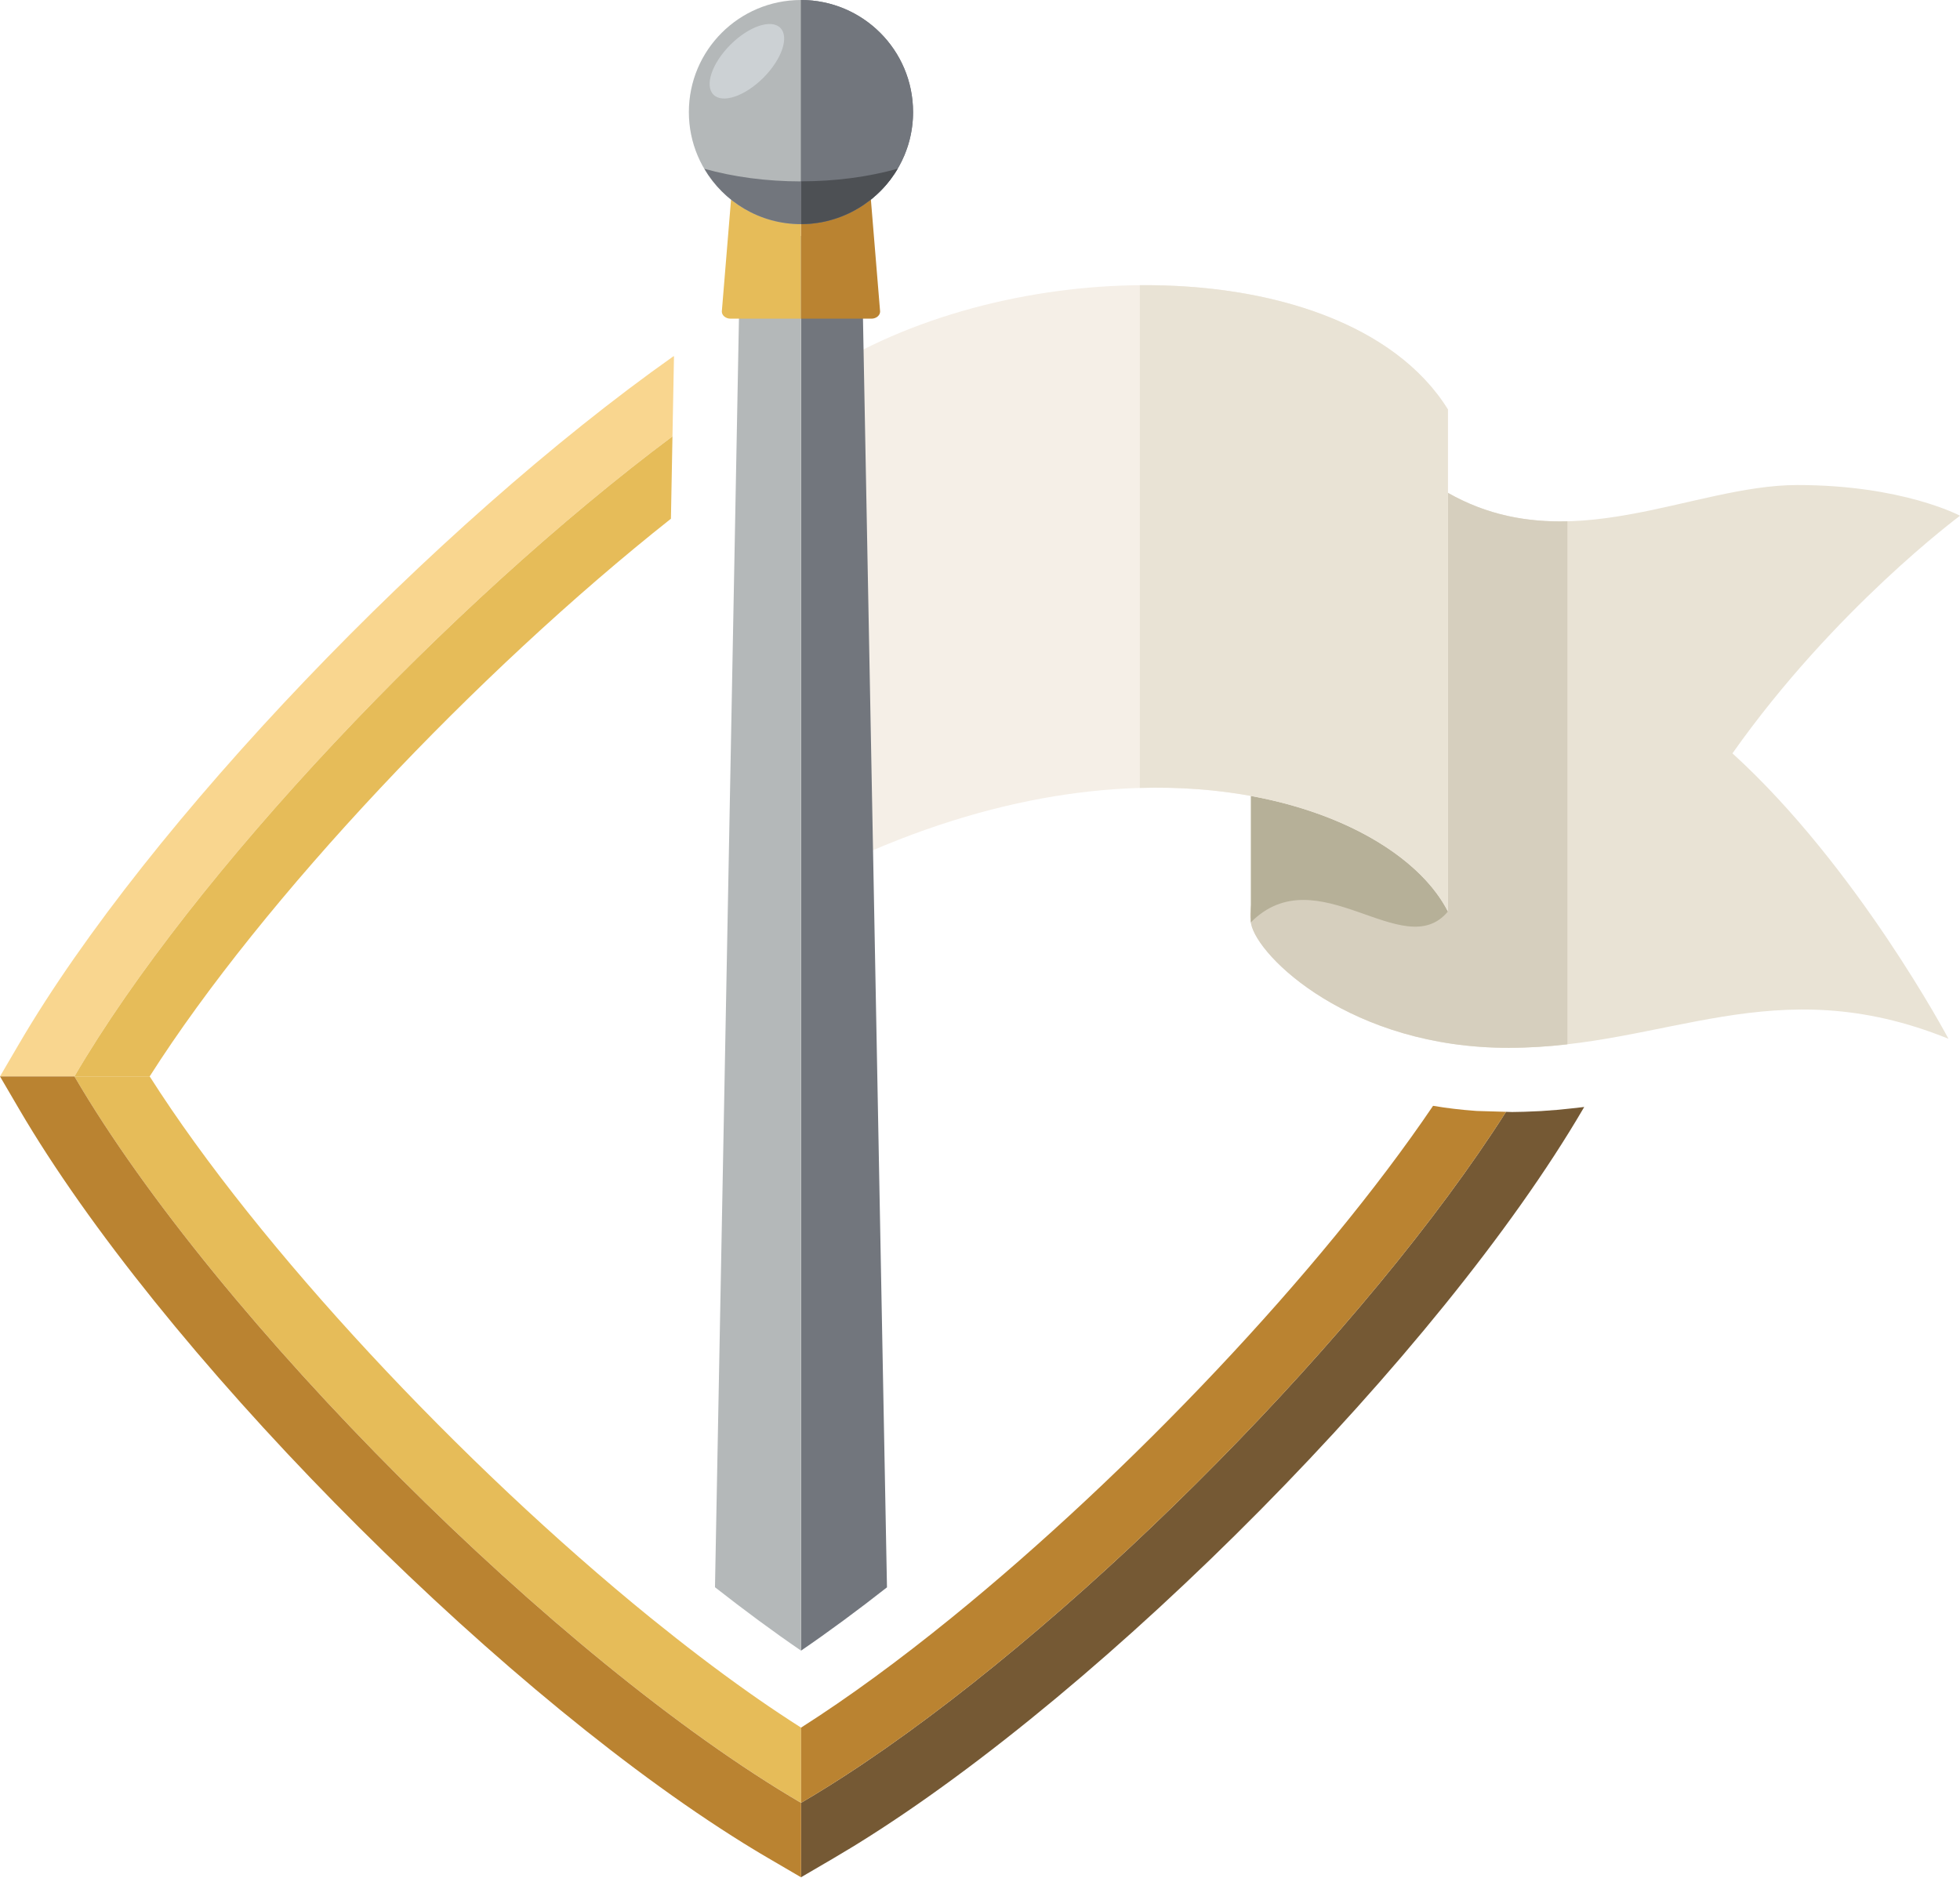
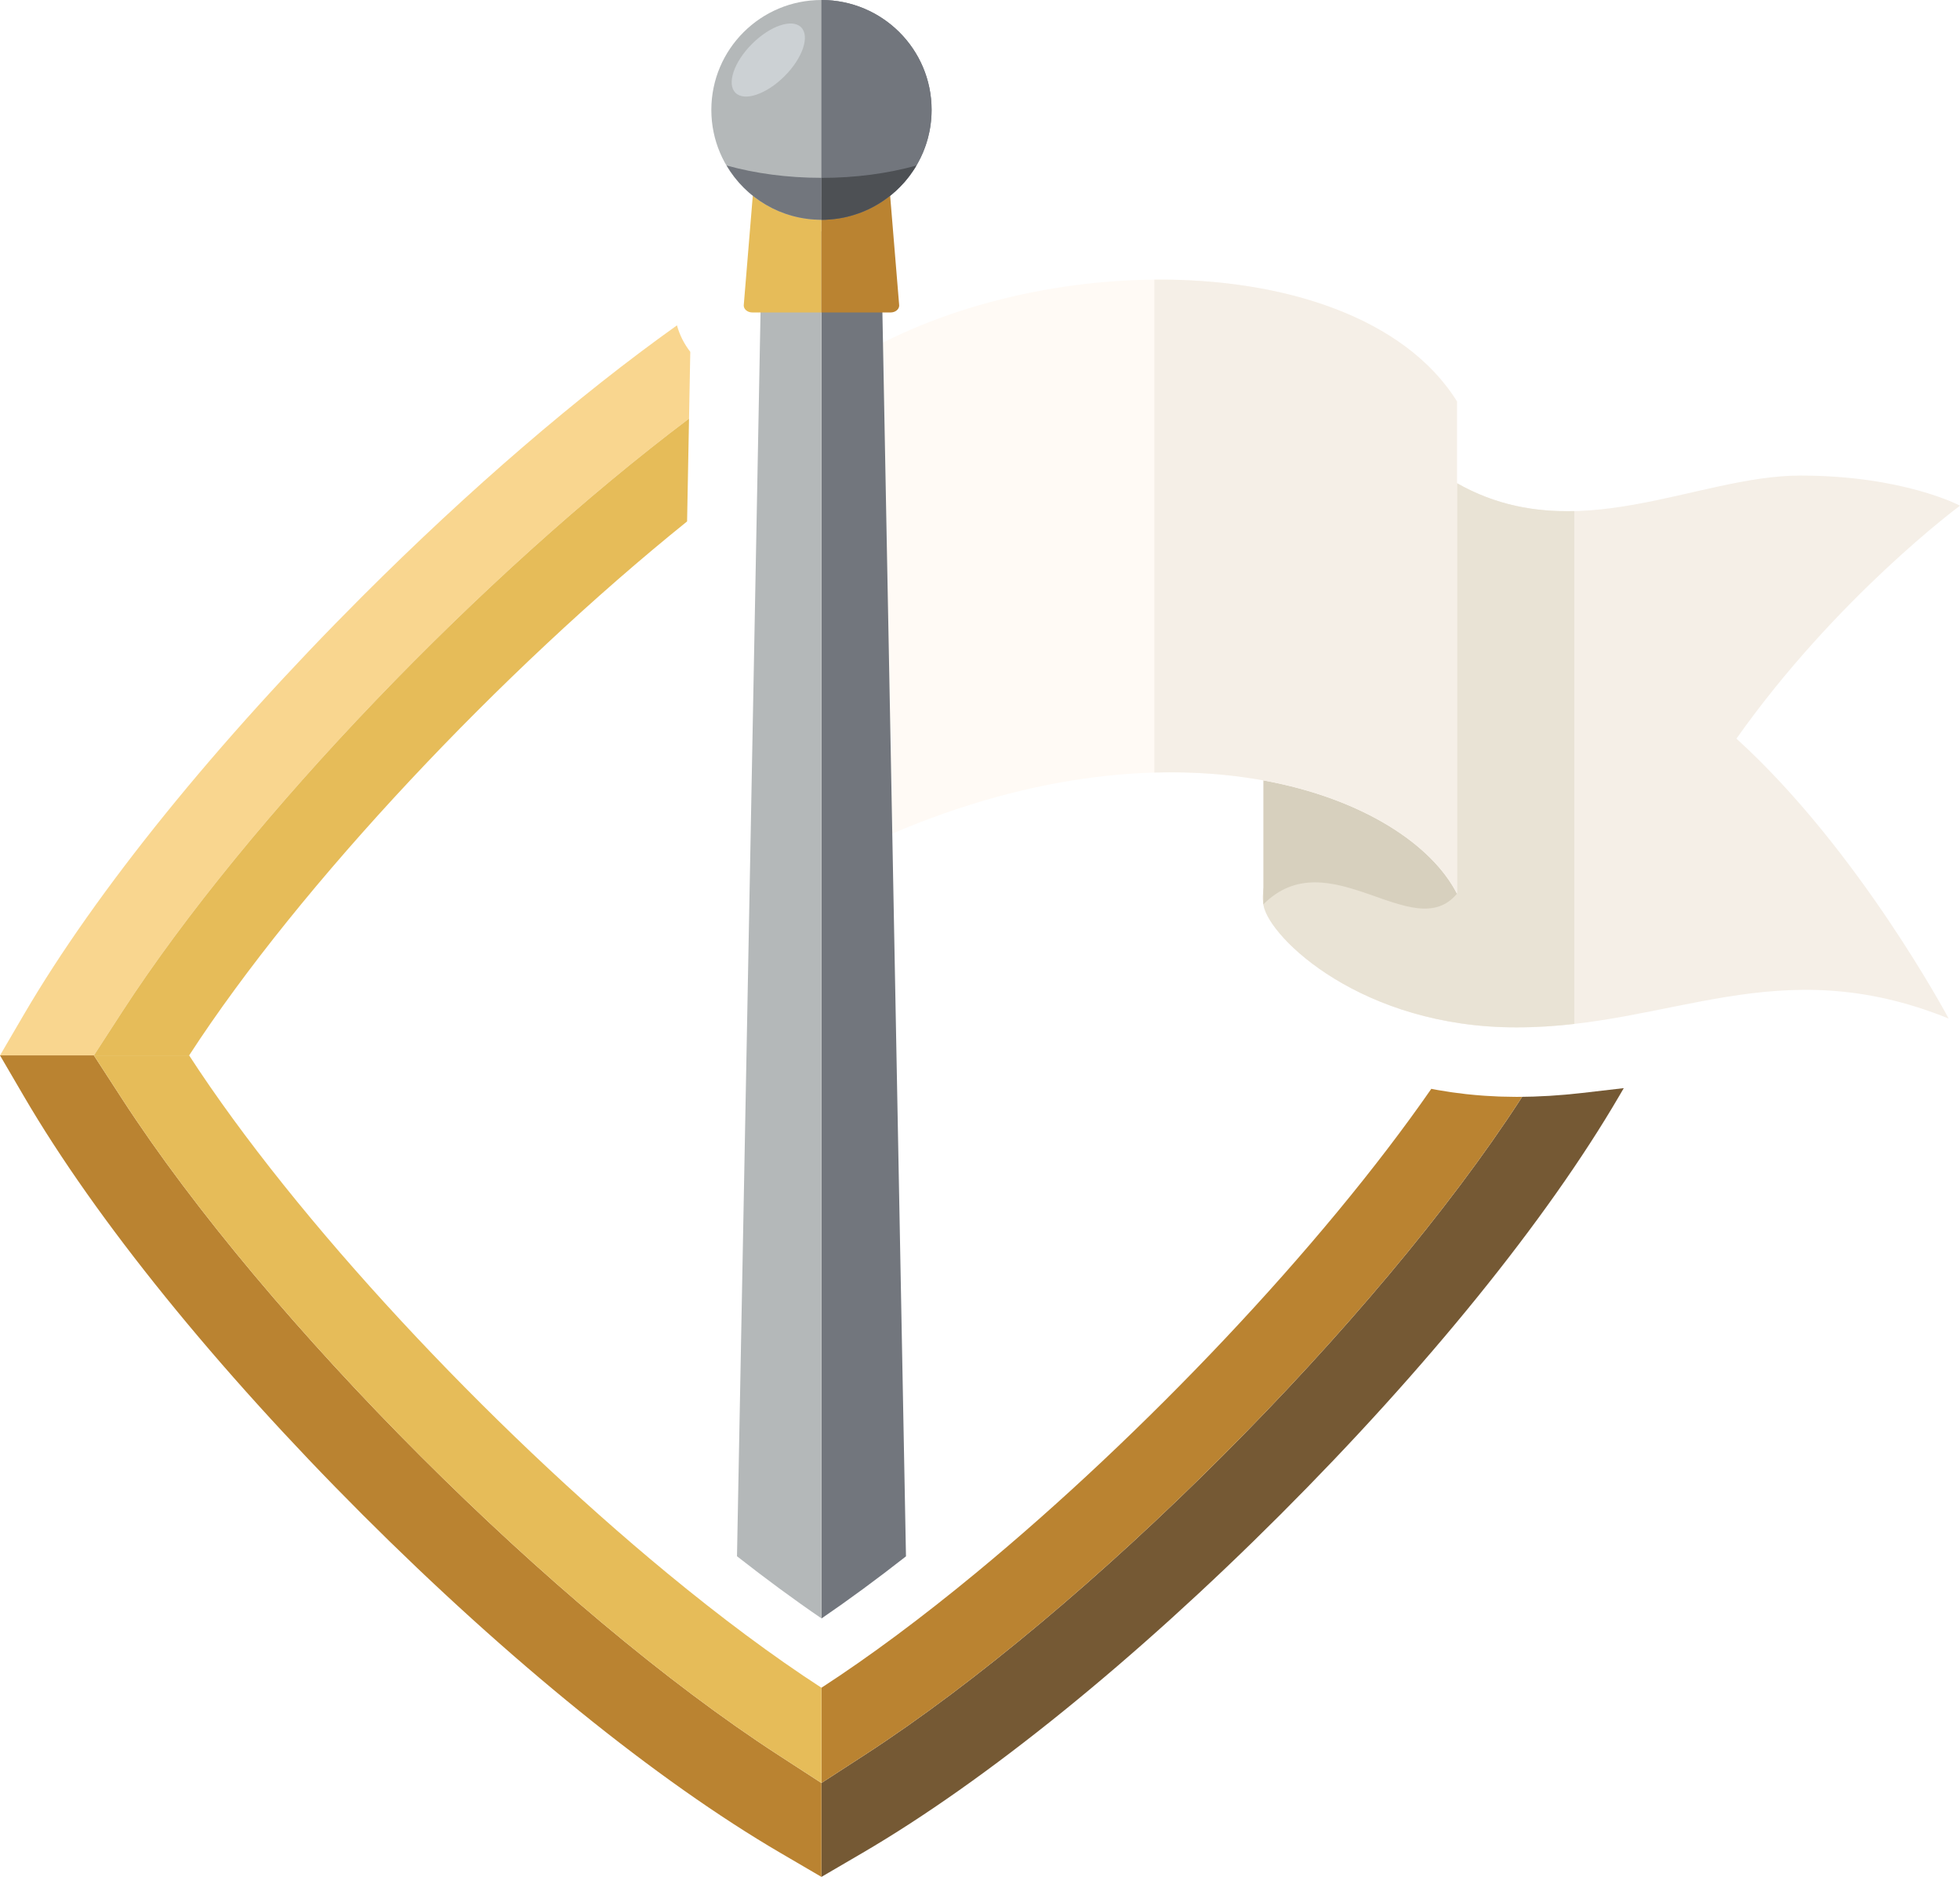
- <svg xmlns="http://www.w3.org/2000/svg" id="Ebene_2" data-name="Ebene 2" viewBox="0 0 610 584.4">
+ <svg xmlns="http://www.w3.org/2000/svg" id="Ebene_2" data-name="Ebene 2" viewBox="0 0 846.26 810.33">
  <defs>
    <style>
      .cls-1 {
        fill: #b4b8b9;
      }

      .cls-2 {
        fill: #f9d68f;
      }

      .cls-3 {
        fill: #f5efe7;
      }

      .cls-4 {
        fill: #4d5054;
      }

      .cls-5 {
        fill: #72767d;
      }

      .cls-6 {
-         fill: #d6cfbe;
+         fill: #fffaf5;
      }

      .cls-7 {
-         fill: #e9e3d5;
+         fill: #d7d0be;
      }

      .cls-8 {
-         fill: #b6b098;
+         fill: #e9e3d5;
      }

      .cls-9 {
        fill: #ccd1d4;
      }

      .cls-10 {
        fill: #e6bc59;
      }

      .cls-11 {
        fill: #ba8331;
      }

      .cls-12 {
        fill: #755934;
      }
    </style>
  </defs>
  <g id="vII">
    <g>
-       <path class="cls-10" d="M236.05,528.99c-1.03-.72-2.08-1.44-3.12-2.19-9.93-7.02-20.18-14.85-30.59-23.29-58.58-47.58-121.8-115.02-155.76-168.43h-23.42c44.25,75.72,150.43,181.9,226.15,226.15v-23.42c-4.33-2.76-8.76-5.7-13.26-8.82Z" />
-       <path class="cls-12" d="M490.91,344.86c-1.9.22-3.82.42-5.77.6-.21,0-.42.03-.63.05-1.59.14-3.19.26-4.82.36-.14,0-.28.01-.43.02-1.47.08-2.96.15-4.47.19-.19.01-.38.02-.57.02-1.19.04-2.39.06-3.6.07l-1.91-.06c-43.31,67.99-129.87,155.58-199.45,202.51-.76.52-1.53,1.03-2.29,1.54-6.04,4.02-11.95,7.72-17.67,11.07v23.16l7.4-4.33,2.69-1.57c1.73-1.01,3.47-2.05,5.23-3.13.72-.43,1.45-.88,2.18-1.33l.03-.02c77.76-48.15,181.47-152.84,225.89-228.85l.33-.56-2.14.25Z" />
-       <path class="cls-11" d="M459.76,345.85c-.16,0-.32-.02-.48-.03-.04-.01-.08-.01-.12-.01-4.6-.33-8.98-.86-13.15-1.57-35.07,51.79-94.5,114.4-149.79,159.31-16.23,13.19-32.11,24.84-46.91,34.26v23.42c5.73-3.35,11.64-7.05,17.67-11.07.76-.51,1.53-1.02,2.29-1.54,69.58-46.93,156.14-134.53,199.45-202.51l-8.96-.26Z" />
-       <path class="cls-2" d="M209.66,110.86C135.39,163.37,46.21,256.01,5.9,325l-5.9,10.09h23.16c36.87-63.08,116.72-147.31,186.13-199.26l.47-24.84s-.07-.09-.1-.13Z" />
-       <path class="cls-10" d="M23.16,335.09h23.42c35.22-55.37,101.89-125.84,162.23-173.61l.48-25.64c-69.41,51.94-149.26,136.18-186.13,199.26Z" />
-       <path class="cls-11" d="M23.16,335.09H0l5.9,10.09c43.65,74.69,144.55,177.08,221.83,226.3l3.65,2.3c.14.09.27.17.41.25.62.39,1.25.77,1.87,1.15,1.87,1.15,3.73,2.26,5.57,3.33l10.09,5.9v-23.16c-75.72-44.25-181.9-150.43-226.15-226.15Z" />
+       <path class="cls-2" d="M292.29,140.47c-42.74,30.48-89.57,70.73-135.83,116.98-63.05,63.05-114.95,127.17-146.14,180.55L.01,455.65h40.54l12.17-18.77c54.44-83.91,155.87-189.14,244.78-256.15l.54-28.83c-2.62-3.36-4.6-7.23-5.75-11.43Z" />
+       <path class="cls-10" d="M52.72,436.88l-12.17,18.77h41.12c47.89-73.82,134.88-165.99,214.99-230.53l.84-44.39c-88.91,67.01-190.34,172.24-244.78,256.15ZM52.72,436.88l-12.17,18.77h41.12c47.89-73.82,134.88-165.99,214.99-230.53l.84-44.39c-88.91,67.01-190.34,172.24-244.78,256.15ZM52.72,436.88l-12.17,18.77h41.12c47.89-73.82,134.88-165.99,214.99-230.53l.84-44.39c-88.91,67.01-190.34,172.24-244.78,256.15Z" />
+       <path class="cls-12" d="M683.21,471.87c-.22.02-.45.05-.68.07-1.62.18-3.3.36-5.12.53l-.4.03c-.38.04-.76.08-1.15.11-1.76.15-3.58.29-5.58.42l-.3.02c-.32.03-.63.05-.92.07-2.11.12-4.29.23-6.47.3-.14.01-.28.01-.39.02-1.67.05-3.34.09-4.99.1l-.58.9c-62.48,96.31-186.87,220.69-283.18,283.17l-18.78,12.18v40.54l17.66-10.32c53.38-31.19,117.5-83.09,180.55-146.14,63.05-63.05,114.96-127.17,146.15-180.55l2.06-3.53-17.88,2.08Z" />
+       <path class="cls-11" d="M654.95,473.56h-.05c-.36,0-.71-.01-1.06-.01-1.8-.01-3.6-.04-5.37-.1-.52-.01-1.05-.03-1.58-.05-1.88-.07-3.77-.17-5.61-.3-.47-.03-.95-.06-1.42-.1-1.87-.14-3.75-.3-5.58-.5-.44-.04-.88-.09-1.29-.13-1.86-.21-3.72-.44-5.53-.7-.4-.05-.79-.11-1.19-.17-1.82-.26-3.65-.56-5.43-.87-.38-.07-.75-.14-1.13-.21-.57-.1-1.15-.21-1.72-.33-47.45,68.39-124.19,149.26-196.69,209.08-22.99,18.98-45.56,35.83-66.63,49.5v41.12l18.78-12.18c96.31-62.48,220.7-186.86,283.18-283.17l.58-.9c-.76.02-1.51.02-2.26.02ZM654.95,473.56h-.05c-.36,0-.71-.01-1.06-.01-1.8-.01-3.6-.04-5.37-.1-.52-.01-1.05-.03-1.58-.05-1.88-.07-3.77-.17-5.61-.3-.47-.03-.95-.06-1.42-.1-1.87-.14-3.75-.3-5.58-.5-.44-.04-.88-.09-1.29-.13-1.86-.21-3.72-.44-5.53-.7-.4-.05-.79-.11-1.19-.17-1.82-.26-3.65-.56-5.43-.87-.38-.07-.75-.14-1.13-.21-.57-.1-1.15-.21-1.72-.33-47.45,68.39-124.19,149.26-196.69,209.08-22.99,18.98-45.56,35.83-66.63,49.5v41.12l18.78-12.18c96.31-62.48,220.7-186.86,283.18-283.17l.58-.9c-.76.02-1.51.02-2.26.02ZM654.95,473.56h-.05c-.36,0-.71-.01-1.06-.01-1.8-.01-3.6-.04-5.37-.1-.52-.01-1.05-.03-1.58-.05-1.88-.07-3.77-.17-5.61-.3-.47-.03-.95-.06-1.42-.1-1.87-.14-3.75-.3-5.58-.5-.44-.04-.88-.09-1.29-.13-1.86-.21-3.72-.44-5.53-.7-.4-.05-.79-.11-1.19-.17-1.82-.26-3.65-.56-5.43-.87-.38-.07-.75-.14-1.13-.21-.57-.1-1.15-.21-1.72-.33-47.45,68.39-124.19,149.26-196.69,209.08-22.99,18.98-45.56,35.83-66.63,49.5v41.12l18.78-12.18c96.31-62.48,220.7-186.86,283.18-283.17l.58-.9c-.76.02-1.51.02-2.26.02Z" />
+       <path class="cls-11" d="M335.9,757.61c-96.31-62.48-220.7-186.86-283.18-283.17l-12.18-18.78h.01s-40.54-.01-40.54-.01h-.01s10.32,17.67,10.32,17.67c31.19,53.38,83.09,117.5,146.14,180.55,63.06,63.05,127.18,114.95,180.56,146.14l17.65,10.32v-40.54l-18.77-12.18Z" />
+       <path class="cls-10" d="M288.06,679.19c-77.68-64.09-160.22-152.35-206.4-223.53,0,0,0-.01.01-.01h-41.13s12.18,18.79,12.18,18.79c62.48,96.31,186.87,220.69,283.18,283.17l18.77,12.18v-41.12c-21.06-13.66-43.62-30.51-66.61-49.48ZM288.06,679.19c-77.68-64.09-160.22-152.35-206.4-223.53,0,0,0-.01.01-.01h-41.13s12.18,18.79,12.18,18.79c62.48,96.31,186.87,220.69,283.18,283.17l18.77,12.18v-41.12c-21.06-13.66-43.62-30.51-66.61-49.48ZM288.06,679.19c-77.68-64.09-160.22-152.35-206.4-223.53,0,0,0-.01.01-.01h-41.13s12.18,18.79,12.18,18.79c62.48,96.31,186.87,220.69,283.18,283.17l18.77,12.18v-41.12c-21.06-13.66-43.62-30.51-66.61-49.48Z" />
    </g>
    <g>
      <g>
-         <path class="cls-7" d="M450.63,153.42c37.45,21.34,76-2.43,108.76-2.43s50.62,9.56,50.62,9.56c0,0-39.02,28.89-70.83,73.97,38.86,35.36,67.23,88.85,67.23,88.85-54.38-21.99-87.76,2.75-136.81,2.82-49.05.07-78.3-28.35-80.24-38.71-1.93-10.35,9.56-26.01,9.56-26.01l45.29-28.21s-31.03-101.18,6.43-79.84Z" />
-         <path class="cls-6" d="M487.81,162.28v162.82c-5.87.68-11.92,1.09-18.22,1.09-49.04.08-78.3-28.36-80.24-38.7-1.94-10.36,9.57-26.01,9.57-26.01l45.28-28.21s-31.03-101.19,6.43-79.85c12.36,7.03,24.82,9.18,37.18,8.86Z" />
-         <path class="cls-8" d="M450.63,283.75c-13.75,16.57-40.65-17.43-61.34,3.38v-54.46l25.71.36,30.5,16.4,5.13,34.33Z" />
-         <path class="cls-3" d="M268.61,108.84c61.39-31.05,153.69-26.99,182.02,18.63v156.28c-15.79-31.07-87.4-58.49-179.58-18.8l-2.44-156.1Z" />
-         <path class="cls-7" d="M450.63,127.47v156.27c-10.55-20.76-46.02-39.89-95.89-38.46V88.79c41.16-.38,79.38,12.11,95.89,38.68Z" />
+         <path class="cls-3" d="M629.07,208.62c51.04,29.02,103.58-3.3,148.21-3.3s68.98,13,68.98,13c0,0-53.18,39.28-96.53,100.58,52.96,48.09,91.62,120.83,91.62,120.83-74.11-29.9-119.59,3.74-186.44,3.84s-106.71-38.56-109.34-52.64c-2.64-14.08,13.03-35.37,13.03-35.37l61.72-38.36s-42.29-137.59,8.76-108.57Z" />
+         <path class="cls-8" d="M679.74,220.67v221.4c-8,.92-16.25,1.48-24.83,1.48-66.84.1-106.71-38.56-109.35-52.63-2.64-14.09,13.04-35.37,13.04-35.37l61.71-38.36s-42.29-137.6,8.76-108.58c16.84,9.56,33.83,12.48,50.67,12.04Z" />
+         <path class="cls-7" d="M629.07,385.85c-18.74,22.54-55.4-23.71-83.59,4.59v-74.06l35.03.49,41.57,22.3,6.99,46.68Z" />
+         <path class="cls-6" d="M381.02,148.01c83.66-42.23,209.45-36.7,248.05,25.33v212.51c-21.52-42.25-119.11-79.54-244.72-25.57l-3.33-212.27Z" />
+         <path class="cls-3" d="M629.08,173.33v212.5c-14.38-28.23-62.71-54.24-130.67-52.29V120.73c56.1-.51,108.17,16.47,130.67,52.6Z" />
      </g>
      <g>
-         <path class="cls-5" d="M276.05,494.14c-9.12,7.16-18.07,13.77-26.74,19.7-.01-.01-.02-.01-.03-.02V73.45h18.81l.49,25.75.18,9.57,1.18,62.55,1.77,93.35,4.34,229.48Z" />
-         <path class="cls-1" d="M249.28,73.45v440.38c-8.68-5.94-17.64-12.57-26.76-19.72l6.1-322.75,1.36-72.16.49-25.75h18.81Z" />
-         <path class="cls-10" d="M249.28,99.2h-21.93c-1.49,0-2.7-1-2.7-2.23l2.87-34.85,21.75.34v36.74Z" />
-         <path class="cls-11" d="M249.28,99.2h21.93c1.49,0,2.7-1,2.7-2.23l-2.87-34.85-21.75.34v36.74Z" />
+         <path class="cls-5" d="M391.16,671.95c-12.42,9.73-24.63,18.72-36.44,26.79-.01-.01-.03-.01-.04-.03V99.88h25.64l.67,35.02.25,13.01,1.61,85.06,2.41,126.94,5.91,312.05Z" />
+         <path class="cls-1" d="M354.68,99.88v598.84c-11.83-8.07-24.05-17.09-36.47-26.82l8.31-438.88,1.85-98.12.67-35.02h25.64Z" />
+         <path class="cls-10" d="M354.68,134.9h-29.88c-2.03,0-3.68-1.36-3.68-3.03l3.91-47.39,29.65.47v49.96Z" />
+         <path class="cls-11" d="M354.68,134.9h29.88c2.03,0,3.68-1.36,3.68-3.03l-3.91-47.39-29.65.47v49.96Z" />
      </g>
      <g>
-         <path class="cls-1" d="M214.39,34.89c0,19.27,15.62,34.89,34.89,34.89V0c-19.27,0-34.89,15.62-34.89,34.89Z" />
-         <path class="cls-5" d="M249.28,0v69.78c19.27,0,34.89-15.62,34.89-34.89S268.55,0,249.28,0Z" />
-         <ellipse class="cls-9" cx="232.45" cy="19.07" rx="14.71" ry="7.26" transform="translate(54.6 169.95) rotate(-45)" />
-         <path class="cls-5" d="M284.17,34.88c0,6.28-1.65,12.15-4.57,17.23-.36.66-.77,1.31-1.18,1.93-.43.64-.86,1.26-1.31,1.86-.43.56-.88,1.11-1.35,1.67-.04.06-.11.11-.15.17-.47.54-.96,1.05-1.46,1.56-.45.49-.92.94-1.44,1.39-.13.11-.26.24-.39.32-.47.45-.96.86-1.48,1.26-.02.02-.04.04-.09.06-.58.45-1.18.88-1.8,1.31-.62.43-1.26.84-1.91,1.22-1.29.77-2.61,1.46-3.99,2.04-.84.36-1.69.71-2.55.99-.62.21-1.24.41-1.86.58-.75.21-1.5.41-2.27.56-.64.13-1.29.26-1.93.34-.28.04-.54.09-.81.11-.62.09-1.24.15-1.86.19h-.15c-.77.06-1.56.09-2.36.09V0c19.27,0,34.9,15.6,34.9,34.87Z" />
-         <path class="cls-4" d="M279.35,52.54c-.28.51-.6,1.01-.92,1.5-.43.64-.86,1.26-1.31,1.86-.43.56-.88,1.11-1.35,1.67-.04.06-.11.11-.15.17-.47.54-.96,1.05-1.46,1.56-.47.47-.94.94-1.44,1.39-.13.11-.26.24-.39.32-.47.45-.96.86-1.48,1.26-.02.02-.04.04-.09.06-.58.45-1.18.88-1.8,1.31-.62.43-1.26.84-1.91,1.22-1.29.77-2.61,1.46-3.99,2.04-.84.36-1.69.71-2.55.99-.62.21-1.24.41-1.86.58-.75.21-1.5.41-2.27.56-.64.13-1.29.26-1.93.34-.28.04-.54.09-.81.11-.62.09-1.24.15-1.86.19h-.15c-.77.06-1.56.09-2.36.09v-13.31c10.85,0,21.07-1.41,30.07-3.92Z" />
-         <path class="cls-5" d="M249.28,56.47v13.31c-12.82,0-23.99-6.92-30.05-17.23,9,2.51,19.23,3.92,30.05,3.92Z" />
+         <path class="cls-1" d="M307.13,47.45c0,26.2,21.29,47.45,47.55,47.45V0c-26.26,0-47.55,21.24-47.55,47.45Z" />
+         <path class="cls-5" d="M354.68,0v94.89c26.26,0,47.55-21.24,47.55-47.45S380.94,0,354.68,0Z" />
+         <ellipse class="cls-9" cx="331.73" cy="25.93" rx="20.02" ry="9.89" transform="translate(78.44 241.71) rotate(-44.9)" />
+         <path class="cls-5" d="M402.23,47.43c0,8.54-2.25,16.53-6.22,23.43-.5.9-1.05,1.78-1.61,2.62-.58.87-1.17,1.72-1.78,2.54-.58.76-1.2,1.52-1.84,2.27-.06.09-.15.15-.2.23-.64.73-1.31,1.43-1.99,2.13-.61.67-1.26,1.28-1.96,1.89-.18.15-.35.32-.53.44-.64.61-1.31,1.17-2.02,1.72-.03.03-.06.06-.12.09-.79.61-1.61,1.19-2.45,1.78-.85.58-1.72,1.14-2.6,1.66-1.75,1.05-3.56,1.98-5.43,2.77-1.14.5-2.31.96-3.48,1.34-.85.29-1.69.55-2.54.79-1.02.29-2.04.55-3.1.76-.88.17-1.75.35-2.63.47-.38.06-.73.12-1.11.15-.85.12-1.69.2-2.54.26h-.2c-1.05.09-2.13.12-3.21.12V0c26.26,0,47.56,21.22,47.56,47.42Z" />
+         <path class="cls-4" d="M395.66,71.45c-.38.7-.82,1.37-1.26,2.04-.58.87-1.17,1.72-1.78,2.54-.58.76-1.2,1.52-1.84,2.27-.06.09-.15.15-.2.23-.64.73-1.31,1.43-1.99,2.13-.64.64-1.29,1.28-1.96,1.89-.18.15-.35.32-.53.44-.64.61-1.31,1.17-2.02,1.72-.03.03-.06.06-.12.09-.79.61-1.61,1.19-2.45,1.78-.85.58-1.72,1.14-2.6,1.66-1.75,1.05-3.56,1.98-5.43,2.77-1.14.5-2.31.96-3.48,1.34-.85.29-1.69.55-2.54.79-1.02.29-2.04.55-3.1.76-.88.17-1.75.35-2.63.47-.38.06-.73.12-1.11.15-.85.12-1.69.2-2.54.26h-.2c-1.05.09-2.13.12-3.21.12v-18.1c14.78,0,28.71-1.92,40.98-5.33Z" />
+         <path class="cls-5" d="M354.67,76.78v18.1c-17.47,0-32.69-9.41-40.95-23.43,12.27,3.41,26.2,5.33,40.95,5.33Z" />
      </g>
    </g>
  </g>
</svg>
